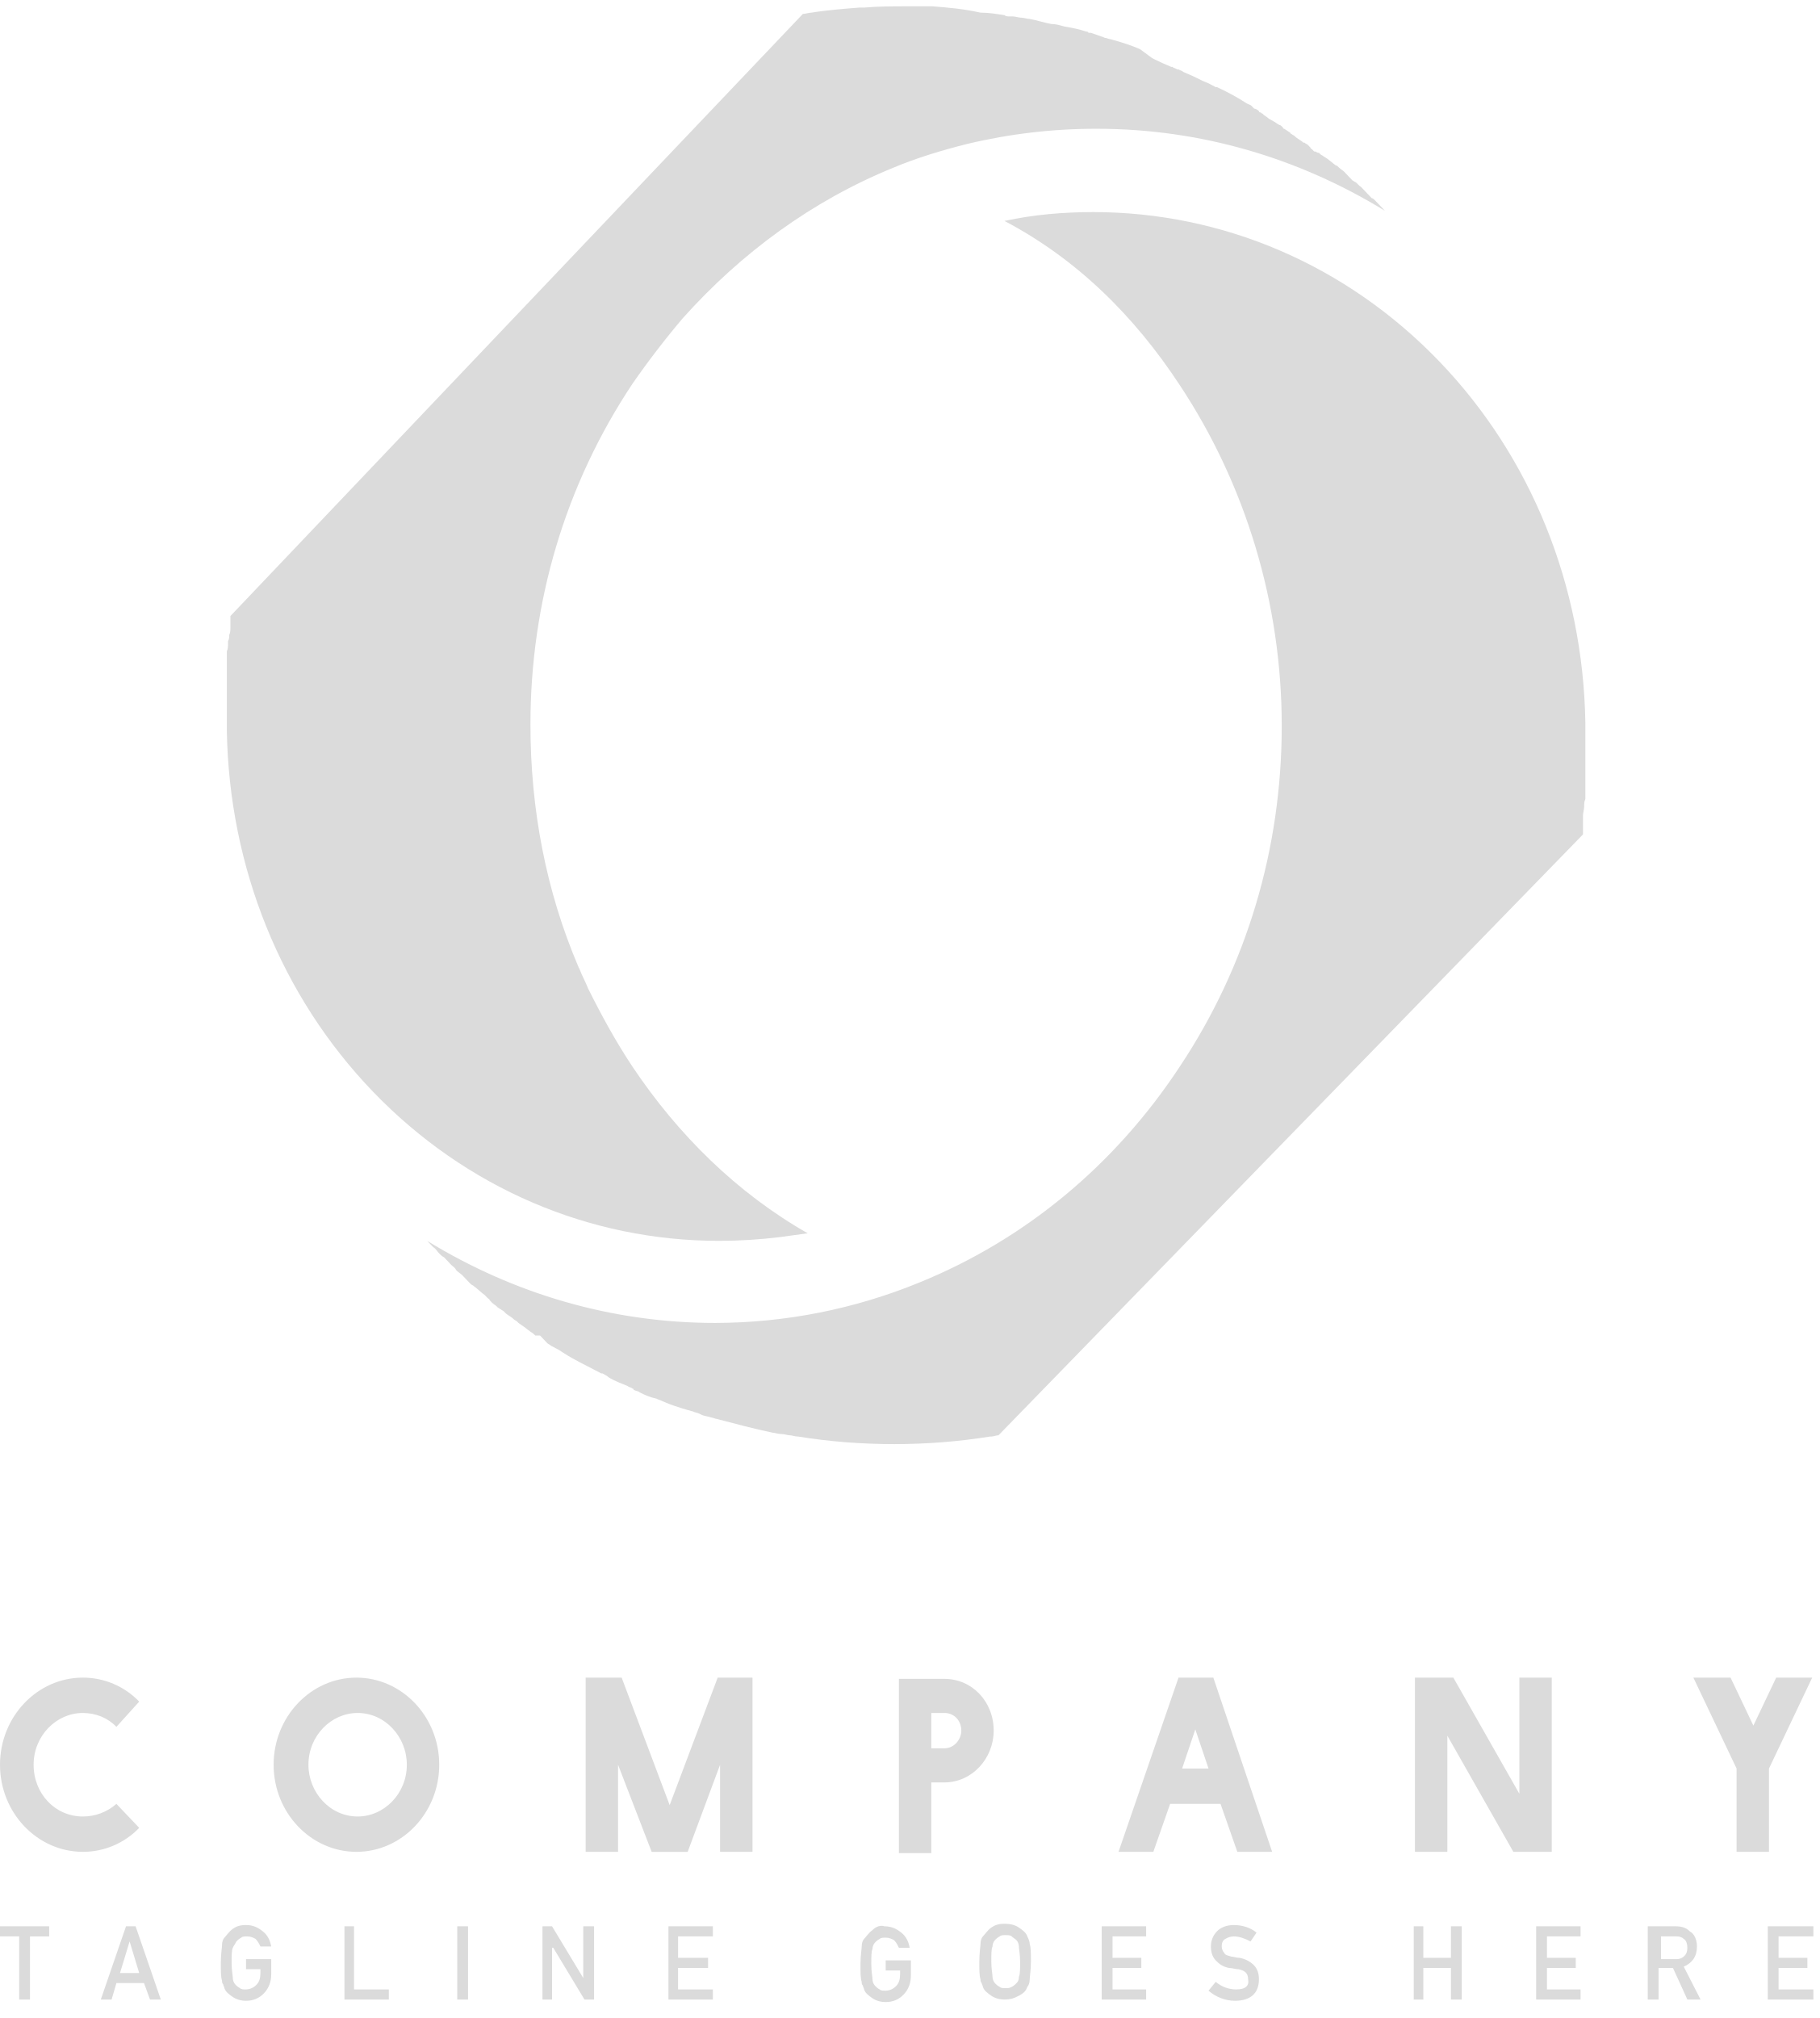
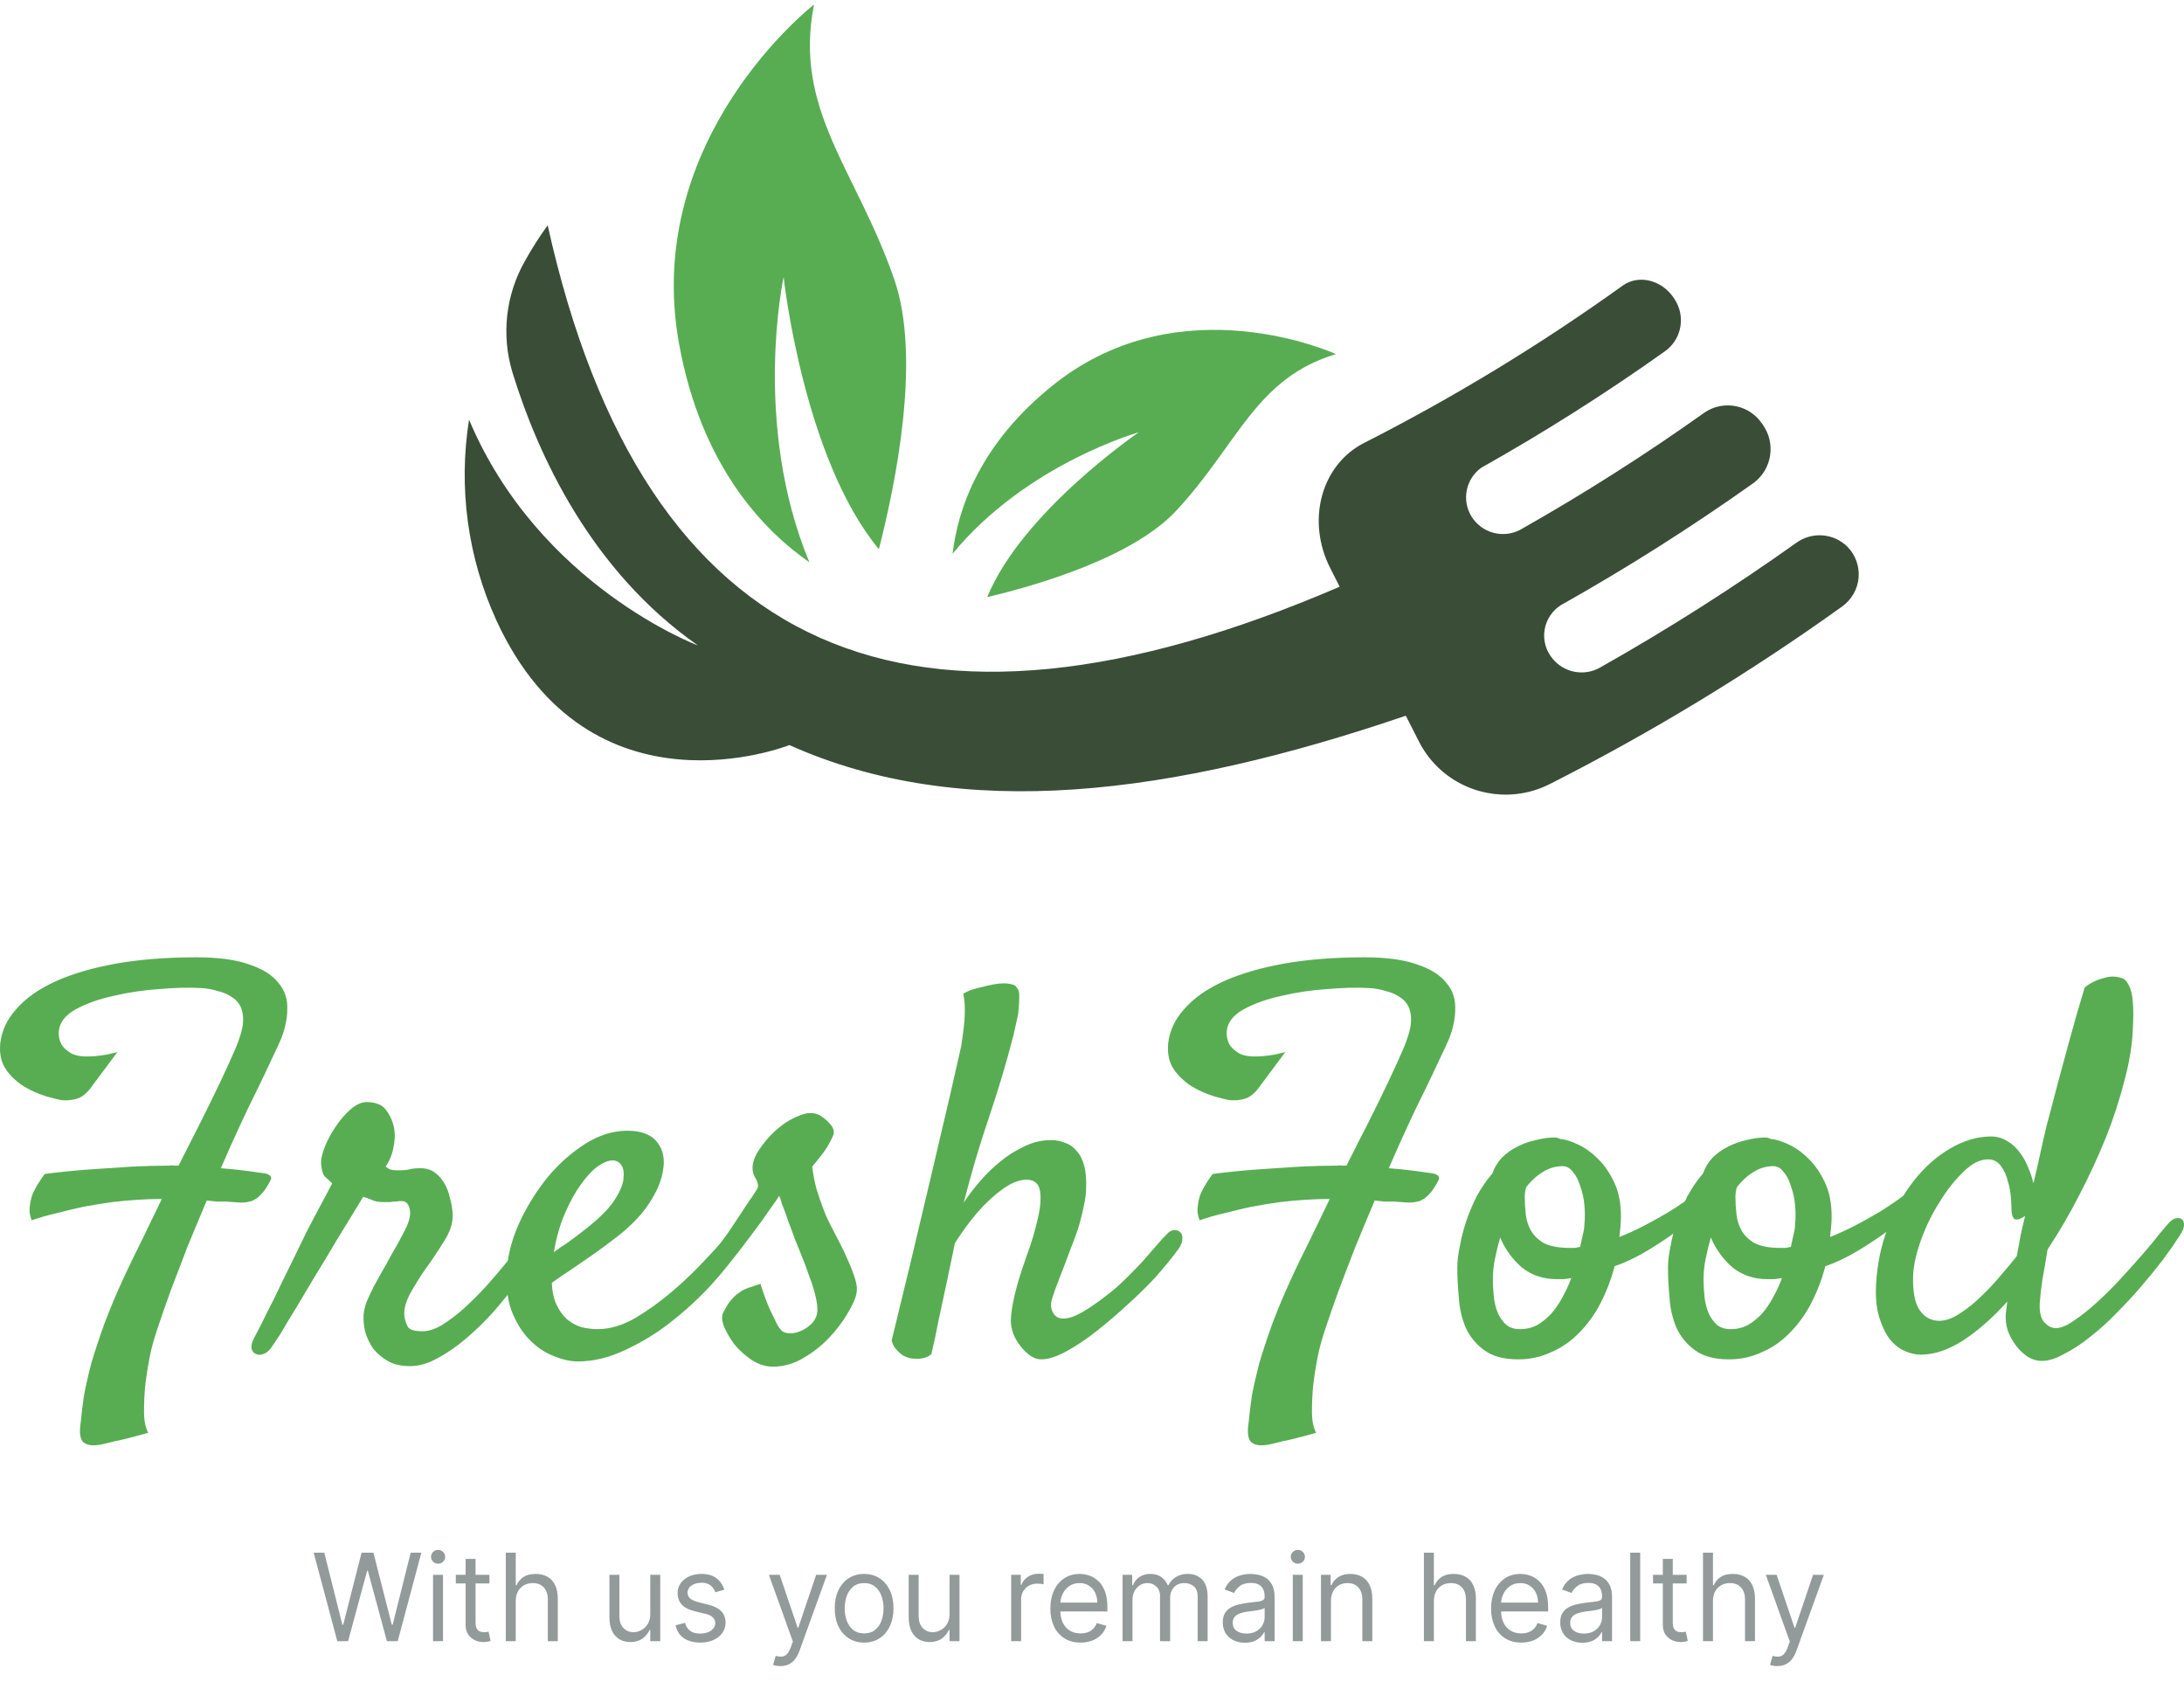
- <svg xmlns="http://www.w3.org/2000/svg" width="92" height="102" fill="none">
-   <path d="M4.186 93.601a3.936 3.936 0 002.851-1.212l-1.152-1.212a2.553 2.553 0 01-1.699.638c-1.395 0-2.487-1.149-2.487-2.616 0-1.468 1.152-2.617 2.487-2.617.667 0 1.274.256 1.699.702l1.152-1.276a3.937 3.937 0 00-2.85-1.212C1.88 84.796 0 86.774 0 89.199 0 91.623 1.88 93.6 4.186 93.6zm18.018-4.402c0-2.425-1.88-4.403-4.186-4.403-2.305 0-4.186 1.978-4.186 4.403 0 2.424 1.881 4.402 4.186 4.402 2.306 0 4.186-1.978 4.186-4.402zm-4.125 2.616c-1.395 0-2.487-1.213-2.487-2.616 0-1.468 1.152-2.617 2.487-2.617 1.395 0 2.487 1.213 2.487 2.617 0 1.467-1.152 2.616-2.487 2.616zm19.961 1.786v-8.805h-1.76l-2.427 6.444-2.427-6.444h-1.82V93.6h1.638v-4.4l1.699 4.402h1.82l1.638-4.402v4.4h1.638zm9.039-3.509h.667c1.395 0 2.487-1.213 2.487-2.617 0-1.467-1.092-2.616-2.487-2.616h-2.305v8.806h1.638v-3.573zm0-3.51h.667c.485 0 .85.383.85.894 0 .446-.365.893-.85.893h-.667v-1.787zm14.257-1.786h-1.76L56.543 93.6h1.76l.849-2.424h2.547l.85 2.424h1.76l-2.973-8.805zm-1.578 4.594l.667-1.978.668 1.978h-1.335zm18.686 4.211v-8.805h-1.638v5.87l-3.337-5.87h-1.941V93.6h1.638v-5.87l3.336 5.87h1.942zm9.039-8.805h-1.88l2.184 4.594v4.211h1.638V89.39l2.184-4.594h-1.82l-1.153 2.425-1.153-2.425zM.97 101.066h.547v-3.19h.97v-.511H0v.51h.97v3.191zm5.4-3.701l-1.274 3.701h.546l.243-.83H7.28l.303.83h.546l-1.274-3.701H6.37zm-.303 2.36l.485-1.595.485 1.596h-.97zm5.884-1.595c.061-.063.122-.127.243-.19.06-.064.182-.064.303-.064.182 0 .304.063.425.127.121.128.182.255.243.383h.546c-.061-.319-.182-.574-.425-.766-.243-.191-.485-.319-.85-.319-.303 0-.485.064-.667.192-.182.127-.303.319-.424.446-.061.064-.122.192-.122.383 0 .128-.06.447-.06.894 0 .446 0 .702.06.893 0 .064 0 .128.06.191 0 .064.062.128.062.192.06.191.242.319.424.446.182.128.425.192.668.192.364 0 .667-.128.91-.383.242-.255.364-.574.364-.957v-.766h-1.274v.51h.728v.192c0 .255-.061.447-.182.574a.752.752 0 01-.546.256c-.122 0-.243 0-.304-.064a.845.845 0 01-.242-.192.498.498 0 01-.122-.319c0-.127-.06-.383-.06-.765 0-.383 0-.638.06-.766s.122-.192.182-.32zm5.461-.765v3.701h2.245v-.511h-1.76v-3.19h-.485zm6.248 0h-.545v3.701h.546v-3.701zm5.825 2.615l-1.578-2.615h-.485v3.701h.485v-2.617h.061l1.578 2.617h.485v-3.701h-.546v2.616zm6.552-2.105v-.51h-2.245v3.701h2.245v-.511h-1.76V99.47h1.517v-.51h-1.516v-1.085h1.759zm8.069-.319c-.182.128-.304.32-.425.447-.06.064-.121.192-.121.383 0 .128-.061.447-.061.894 0 .446 0 .701.06.893 0 .064 0 .128.061.191 0 .064.061.128.061.192.06.191.243.319.425.447.182.127.424.191.667.191.364 0 .667-.128.91-.383s.364-.574.364-.957v-.766h-1.274v.51h.728v.192c0 .255-.06.447-.182.574a.753.753 0 01-.546.256c-.121 0-.243 0-.303-.064-.122-.064-.182-.128-.243-.192a.498.498 0 01-.121-.319c0-.127-.061-.383-.061-.766 0-.382 0-.638.06-.765 0-.128.061-.256.122-.32a.826.826 0 01.243-.19c.06-.065.182-.065.303-.065.182 0 .303.064.425.128.121.128.182.255.242.383h.546c-.06-.32-.182-.575-.424-.766-.243-.191-.486-.319-.85-.319-.182-.064-.424 0-.606.191zm7.826 2.872c.06-.064.121-.192.121-.383 0-.128.061-.447.061-.894 0-.446 0-.701-.06-.893 0-.127-.061-.255-.122-.383-.06-.191-.243-.319-.425-.446-.182-.128-.424-.192-.728-.192-.303 0-.485.064-.667.192-.182.127-.303.319-.425.446-.06.064-.121.192-.121.383 0 .128-.06.447-.06.893 0 .447 0 .702.06.894 0 .064 0 .127.06.191 0 .064.061.128.061.192.061.191.243.319.425.446.182.128.425.192.667.192.304 0 .486-.064.728-.192.243-.127.364-.255.425-.446zm-.546-.192a.828.828 0 01-.243.192c-.12.063-.182.063-.303.063s-.243 0-.303-.063a.843.843 0 01-.243-.192.5.5 0 01-.121-.319c0-.127-.06-.383-.06-.766 0-.382 0-.638.06-.765a.5.5 0 01.121-.32.844.844 0 01.243-.19c.06-.065.182-.064.303-.064s.243 0 .303.063c.061.064.182.128.243.192a.5.5 0 01.121.319c0 .127.061.383.061.765 0 .383 0 .639-.06.766 0 .192-.061.255-.122.319zm6.552-2.361v-.51h-2.245v3.701h2.245v-.511H56.24V99.47h1.456v-.51H56.24v-1.085h1.7zm4.55 2.681c-.364 0-.728-.128-1.031-.383l-.364.446c.364.319.85.511 1.334.511.79 0 1.214-.383 1.214-1.085 0-.255-.06-.51-.243-.702a1.361 1.361 0 00-.728-.383c-.182 0-.303-.063-.425-.063-.181-.064-.303-.064-.363-.192a.5.5 0 01-.122-.319c0-.191.06-.319.182-.383a.844.844 0 01.425-.127c.303 0 .607.127.85.255l.303-.447c-.304-.255-.729-.383-1.153-.383-.364 0-.667.128-.85.32a1.084 1.084 0 00-.303.765c0 .255.06.51.243.702.182.191.364.319.667.383.182 0 .303.064.485.064.304.063.486.191.486.51.06.319-.121.511-.607.511zm11.406.51v-3.701h-.547v1.595h-1.395v-1.595h-.485v3.701h.485V99.47h1.395v1.596h.547zm6.006-3.191v-.51h-2.245v3.701H79.9v-.511h-1.699V99.47h1.456v-.51h-1.456v-1.085H79.9zm4.004 1.595h.667l.728 1.596h.667l-.849-1.66c.425-.19.667-.51.667-1.02 0-.32-.12-.638-.364-.766-.181-.192-.424-.255-.728-.255h-1.395v3.701h.546V99.47h.06zm0-1.595h.85c.181 0 .302.064.363.128.121.064.182.255.182.447 0 .19-.06.319-.121.382a.539.539 0 01-.425.192h-.788v-1.149h-.061zm7.766 0v-.51h-2.306v3.701h2.306v-.511h-1.76V99.47h1.456v-.51H89.91v-1.085h1.76zM11.648 31.137v.573c0 .128 0 .255-.06.383 0 .127 0 .191-.061.319v.127c0 .128 0 .255-.06.383v4.021c.12 6.89 2.73 13.399 7.4 18.248 4.672 4.849 10.921 7.528 17.473 7.528 1.032 0 2.063-.063 3.094-.191.486-.064.91-.128 1.396-.191-3.58-2.042-6.552-4.977-8.858-8.423-.85-1.276-1.577-2.616-2.245-3.955-.12-.32-.303-.638-.424-.957 0-.064-.06-.064-.06-.128-1.639-3.828-2.428-7.975-2.428-12.25 0-6.19 1.76-12.123 5.157-17.227a43.216 43.216 0 012.548-3.318c2.973-3.318 6.552-5.934 10.617-7.593 1.213-.51 2.487-.893 3.762-1.212a27.935 27.935 0 016.552-.765c5.217 0 10.192 1.467 14.56 4.147l-.121-.128-.182-.191-.06-.064-.122-.128c-.06-.063-.122-.127-.182-.127l-.182-.192-.061-.064-.06-.063-.243-.256c-.122-.063-.182-.19-.304-.255-.06 0-.06-.064-.121-.064l-.182-.191-.121-.128-.061-.063-.06-.064c-.061-.064-.183-.128-.243-.192-.061-.063-.122-.127-.182-.127-.182-.128-.364-.32-.607-.447-.06-.064-.121-.064-.182-.127l-.06-.064h-.061l-.122-.064h-.06l-.122-.128s-.06 0-.06-.063l-.061-.064-.06-.064c-.061-.064-.122-.064-.183-.128h-.06c-.122-.127-.304-.191-.425-.319-.06-.063-.121-.063-.182-.127 0 0-.06 0-.06-.064-.122-.064-.183-.128-.304-.191 0 0-.06 0-.06-.064-.061-.064-.122-.128-.183-.128-.121-.064-.182-.128-.303-.191-.121-.064-.243-.128-.303-.192l-.182-.127-.061-.064c-.06 0-.06-.064-.121-.064 0 0-.061 0-.061-.064a.446.446 0 00-.243-.127l-.06-.064-.061-.064c-.06-.064-.121-.064-.243-.128a11.72 11.72 0 00-1.517-.829h-.06l-.364-.191-.304-.128a11.631 11.631 0 00-.97-.447c-.06-.063-.122-.063-.243-.127h-.06l-.122-.064c-.06 0-.121-.064-.121-.064h-.06a11.594 11.594 0 01-.85-.383l-.122-.063-.606-.447c-.425-.192-.85-.32-1.274-.447-.06 0-.182-.064-.243-.064-.06 0-.182-.063-.243-.063-.06 0-.12-.064-.182-.064l-.546-.192h-.06c-.061 0-.061 0-.122-.063h-.06c-.364-.128-.728-.192-1.092-.256-.243-.063-.425-.127-.668-.127-.364-.064-.728-.192-1.092-.255-.121 0-.303-.064-.424-.064-.122 0-.304-.064-.425-.064h-.182c-.06 0-.182 0-.243-.064-.424-.064-.788-.127-1.213-.127-.85-.192-1.638-.256-2.427-.32h-1.274c-.728 0-1.456 0-2.184.064h-.243C42.65.447 41.8.511 41.012.64c-.122 0-.304.063-.425.063L11.648 31.137z" fill="#DBDBDB" />
-   <path d="M80.022 42.176v-.957c0-.128.06-.32.06-.447s0-.255.06-.383v-3.892c-.12-6.89-2.73-13.398-7.4-18.247-4.672-4.85-10.92-7.53-17.473-7.53-1.517 0-3.033.129-4.49.448 3.64 1.914 6.553 4.785 8.858 8.294 3.337 5.04 5.157 11.038 5.157 17.227s-1.76 12.123-5.157 17.227c-3.276 4.976-7.826 8.74-13.165 10.91a27.32 27.32 0 01-10.314 2.042c-5.217 0-10.192-1.468-14.56-4.147l.06.063.061.064.182.192c.122.063.183.191.304.319.06.063.121.127.243.191l.363.383c.061.064.183.127.243.255l.06.064.244.191.06.064.182.191.182.192c.06.064.122.064.182.127.182.128.364.32.546.447l.122.128c.06.064.12.064.12.127l.062.064.06.064c.06.064.182.128.243.191l.06.064c.061 0 .061.064.122.064.06.064.121.064.182.128l.06.063c.122.128.304.192.425.32.06.063.122.063.182.127l.06.064.183.127.182.128c.06.064.182.128.243.191a.845.845 0 01.242.192h.243l.364.383c.06.063.121.063.182.127l.364.192c.121.064.182.127.303.191.486.32 1.032.574 1.517.83l.364.19h.06c.122.065.243.129.304.192.303.192.667.32.97.447.061.064.183.064.243.127 0 0 .061 0 .061.064.121.064.243.064.303.128.243.128.546.255.85.319.121.064.182.064.303.128.425.191.85.319 1.274.446.06 0 .182.064.243.064.121.064.242.064.364.128l.121.063c.182.064.303.064.486.128.06 0 .181.064.242.064.97.255 1.941.51 2.852.702.12 0 .242.064.424.064s.304.063.425.063.243.064.425.064c1.577.255 3.215.383 4.853.383s3.276-.128 4.853-.383h.061c.121 0 .243-.064.364-.064l29.546-30.37s0 .064 0 0z" fill="#DBDBDB" />
+ <svg xmlns="http://www.w3.org/2000/svg" width="139" height="107" fill="none">
+   <path d="M117.571 34.781a2.526 2.526 0 00-3.249-.238 141.318 141.318 0 01-12.481 7.932 2.382 2.382 0 01-3.021-.554 2.289 2.289 0 01-.515-1.844 2.284 2.284 0 011.072-1.59 137.735 137.735 0 0012.23-7.755 2.68 2.68 0 00.557-3.744 2.631 2.631 0 00-3.64-.764 133.287 133.287 0 01-11.794 7.5 2.36 2.36 0 01-1.704.172 2.345 2.345 0 01-1.369-1.024 2.32 2.32 0 01.62-3.11 130.724 130.724 0 0011.706-7.422 2.419 2.419 0 00.735-3.057c-.708-1.413-2.346-1.895-3.444-1.108a126.452 126.452 0 01-16.51 10.037c-2.682 1.407-3.64 4.924-2.091 7.96l.59 1.163c-27.14 11.687-44.275 4.63-50.406-22.998a22.005 22.005 0 00-1.444 2.265 9.04 9.04 0 00-.802 7.084c1.616 5.251 4.983 12.613 11.811 17.387 0 0-10.111-3.783-14.57-14.368a22.304 22.304 0 001.744 12.779c5.981 12.989 18.645 7.926 18.645 7.926 11.01 4.935 24.304 3.213 39.231-1.867.245.488.513 1.008.825 1.618a6.137 6.137 0 001.483 1.904 6.206 6.206 0 006.845.832 142.953 142.953 0 0018.612-11.3 2.52 2.52 0 001.052-1.832 2.515 2.515 0 00-.718-1.984z" fill="#394D37" />
+   <path d="M49.872 17.624s1.246 11.505 6.064 17.324c1.068-4.165 2.71-12.177.98-17.167-2.41-6.974-6.437-10.765-5.108-17.492 0 0-10.943 8.466-8.595 21.557 1.396 7.748 5.319 11.863 8.3 13.932-3.66-8.797-1.64-18.154-1.64-18.154zm22.606 9.883s-7.417 5.051-9.647 10.49c3.241-.768 9.34-2.551 12.086-5.56 3.89-4.207 5.016-8.38 10.11-9.904 0 0-9.785-4.505-17.89 1.883-4.795 3.781-6.18 8.004-6.51 10.82 4.709-5.725 11.851-7.729 11.851-7.729zM11.363 74.172c.466-.928.932-1.845 1.397-2.75.466-.929.888-1.79 1.265-2.585.377-.796.698-1.503.965-2.121.266-.641.421-1.15.466-1.525.044-.398.01-.74-.1-1.027-.111-.287-.3-.52-.566-.696a2.577 2.577 0 00-.898-.398 4.309 4.309 0 00-1.132-.199c-.732-.044-1.608-.022-2.628.067a17.65 17.65 0 00-2.895.43c-.932.2-1.741.487-2.429.862-.665.376-1.02.84-1.065 1.392-.022.31.034.585.167.829.11.198.31.386.599.563.31.177.765.243 1.364.199.11 0 .244-.011.399-.033.133-.023.3-.045.5-.067.199-.044.432-.1.698-.165l-1.63 2.187c-.311.442-.644.707-.999.795-.355.088-.676.11-.965.066-.155-.022-.465-.1-.931-.232a6.58 6.58 0 01-1.365-.596 4.063 4.063 0 01-1.164-1.06c-.333-.465-.466-1.039-.4-1.724.09-.795.433-1.524 1.032-2.187.599-.685 1.43-1.27 2.496-1.756 1.087-.486 2.373-.862 3.86-1.127 1.508-.265 3.205-.398 5.09-.398 1.42 0 2.551.155 3.394.464.843.287 1.453.674 1.83 1.16.4.464.588 1.016.566 1.657 0 .619-.133 1.26-.4 1.922-.133.31-.332.74-.598 1.293-.244.53-.544 1.16-.899 1.888a84.05 84.05 0 00-1.131 2.353c-.4.862-.799 1.757-1.198 2.684.599.045 1.142.1 1.63.166.51.067.91.122 1.198.166.333.088.444.232.333.43-.2.398-.4.697-.599.895a1.591 1.591 0 01-.599.431c-.222.067-.466.1-.732.1a55.103 55.103 0 00-.898-.067h-.6c-.199-.022-.41-.044-.631-.066-.422.994-.832 1.977-1.232 2.95-.377.972-.732 1.9-1.064 2.783-.31.862-.588 1.657-.832 2.386-.244.73-.41 1.337-.5 1.823a24.164 24.164 0 00-.299 1.922 18.3 18.3 0 00-.066 1.59c0 .553.089.995.266 1.326-.466.133-.876.243-1.231.332-.333.088-.621.154-.865.198l-.666.166c-.62.155-1.064.133-1.33-.066-.245-.177-.311-.619-.2-1.326.044-.486.11-1.038.2-1.657.11-.596.266-1.281.465-2.054.222-.752.5-1.591.832-2.519.355-.95.799-2 1.331-3.148a90.34 90.34 0 011.065-2.187c.399-.818.82-1.69 1.264-2.618-.976 0-2.03.066-3.16.199-.622.088-1.232.187-1.83.298-.511.11-1.066.243-1.665.397-.576.133-1.12.288-1.63.464a2.322 2.322 0 01-.133-.53c0-.176.011-.342.033-.497.022-.154.056-.31.1-.464.044-.154.111-.31.2-.464.133-.265.344-.596.632-.994a52.78 52.78 0 012.994-.298c.954-.066 1.797-.122 2.53-.166a47.767 47.767 0 012.428-.066.535.535 0 01.266 0h.3zm5.956 11.499c-.155.243-.322.398-.5.464-.199.088-.365.1-.498.033-.156-.044-.256-.155-.3-.331-.044-.177 0-.398.133-.663.067-.133.222-.43.466-.895.222-.464.5-1.016.832-1.657.31-.662.654-1.37 1.031-2.12l1.065-2.188c.355-.685.677-1.292.965-1.822.288-.553.5-.95.632-1.193-.244-.221-.41-.376-.499-.464-.088-.11-.155-.332-.2-.663-.044-.287.023-.663.2-1.127a6.33 6.33 0 01.699-1.325c.288-.442.61-.818.965-1.127.355-.31.699-.464 1.031-.464.621 0 1.054.199 1.298.596.266.398.422.807.466 1.227.044.287.022.651-.067 1.093a3.16 3.16 0 01-.499 1.193c.067.044.155.1.266.166.111.044.289.066.533.066.355 0 .599-.022.732-.066.155-.044.388-.066.698-.066.378 0 .688.099.932.298.244.177.444.409.6.696.154.265.265.563.332.894.089.31.144.597.166.862.067.552-.077 1.127-.432 1.723a26.803 26.803 0 01-1.298 1.955c-.31.442-.621.94-.932 1.492-.31.552-.443 1.05-.399 1.491.044.287.122.52.233.696.11.177.421.265.932.265.377 0 .787-.133 1.23-.398.467-.287.932-.64 1.398-1.06.488-.442.965-.917 1.431-1.425a60.32 60.32 0 001.298-1.525c.399-.508.732-.96.998-1.358.288-.398.499-.685.632-.862a.861.861 0 01.433-.364c.177-.067.332-.067.465 0 .133.066.211.198.233.397.045.2-.033.464-.233.796-.133.22-.366.574-.698 1.06a21.46 21.46 0 01-1.165 1.624 32.3 32.3 0 01-1.497 1.856 18.48 18.48 0 01-1.764 1.723c-.599.508-1.209.928-1.83 1.26-.599.33-1.175.496-1.73.496-.577 0-1.054-.11-1.43-.331a3.282 3.282 0 01-.932-.795 3.865 3.865 0 01-.5-1.06 3.858 3.858 0 01-.1-1.094c.023-.266.09-.542.2-.829.133-.31.278-.618.433-.928.177-.331.355-.651.532-.96.2-.332.377-.653.533-.962.377-.64.676-1.182.898-1.624.244-.464.366-.85.366-1.16 0-.198-.044-.375-.133-.53-.089-.154-.233-.232-.433-.232-.133 0-.232.011-.3.033h-.165c-.045 0-.122.011-.233.034h-.433c-.288 0-.532-.045-.732-.133a3.49 3.49 0 00-.566-.199c-.088.155-.288.486-.599.994-.31.508-.676 1.105-1.098 1.79a90.177 90.177 0 01-1.297 2.154 259.56 259.56 0 01-1.265 2.12 54.672 54.672 0 00-.998 1.658c-.288.441-.466.707-.532.795z" fill="#58AD53" />
+   <path d="M47.498 78.944a26.548 26.548 0 01-2.263 2.85 21.592 21.592 0 01-2.695 2.452 14.5 14.5 0 01-2.895 1.723c-.976.442-1.93.663-2.861.663-.488 0-1.02-.122-1.597-.365-.555-.22-1.065-.574-1.53-1.06-.467-.486-.844-1.116-1.132-1.889-.266-.773-.344-1.712-.233-2.817.089-.905.366-1.855.832-2.85a13.797 13.797 0 011.763-2.783c.71-.84 1.498-1.536 2.363-2.088.887-.552 1.774-.829 2.662-.829.843 0 1.453.21 1.83.63.377.42.543.94.499 1.558a4.613 4.613 0 01-.6 1.889 7.19 7.19 0 01-1.13 1.557 11 11 0 01-1.431 1.26c-.488.375-.954.717-1.398 1.027-.488.331-.954.651-1.397.96-.444.288-.832.553-1.165.796.022.552.122 1.016.3 1.392.177.376.399.685.665.928.266.22.566.386.898.497.355.088.71.132 1.065.132.754 0 1.542-.231 2.363-.695.82-.487 1.619-1.06 2.395-1.724a25.022 25.022 0 002.196-2.12 43.806 43.806 0 001.697-1.89c.156-.176.31-.276.466-.298.178-.044.31-.022.4.067.11.066.166.198.166.397 0 .177-.078.387-.233.63zM38.98 73.84c-.266 0-.588.133-.965.398-.355.265-.71.652-1.065 1.16-.355.486-.687 1.094-.998 1.823-.31.707-.544 1.524-.699 2.452.266-.199.555-.398.865-.597.31-.22.621-.452.932-.695.954-.73 1.62-1.37 1.996-1.923.377-.552.588-1.027.633-1.425.044-.42 0-.718-.134-.894a.642.642 0 00-.565-.299z" fill="#58AD53" />
+   <path d="M49.794 84.71c.133.088.3.133.499.133.222 0 .432-.045.632-.133.222-.088.422-.21.599-.364.2-.155.344-.354.433-.597.088-.243.088-.585 0-1.027a8.238 8.238 0 00-.433-1.458c-.178-.53-.377-1.06-.599-1.591-.222-.53-.41-1.016-.566-1.458-.133-.332-.244-.64-.332-.928a23.427 23.427 0 00-.267-.696 3.106 3.106 0 00-.166-.497c-.11.177-.31.464-.599.862a27.91 27.91 0 01-.898 1.259c-.31.42-.61.817-.899 1.193-.288.353-.488.596-.599.729-.177.199-.354.32-.532.364a.5.5 0 01-.4-.1.713.713 0 01-.199-.43c0-.199.089-.43.266-.696.133-.177.333-.453.6-.828.265-.398.532-.796.798-1.193.266-.42.51-.785.732-1.094.222-.331.344-.53.366-.596.044-.177-.022-.409-.2-.696-.155-.287-.177-.619-.066-.994.089-.31.288-.663.599-1.06.31-.42.676-.796 1.098-1.128a4.501 4.501 0 011.297-.729c.444-.176.843-.176 1.198 0 .289.177.522.376.699.597.177.199.244.409.2.63a5.95 5.95 0 01-.2.43 6.474 6.474 0 01-.4.663c-.177.243-.432.563-.765.961.067.508.156.972.267 1.392.133.42.255.784.366 1.094.133.375.277.718.432 1.027.2.397.41.806.632 1.226.222.42.422.84.6 1.26.177.397.32.773.432 1.126.11.353.144.652.1.895-.067.375-.267.828-.6 1.358-.31.53-.71 1.05-1.197 1.558a7.112 7.112 0 01-1.63 1.26 3.674 3.674 0 01-1.897.53c-.466 0-.92-.144-1.364-.431a5.256 5.256 0 01-1.098-.995 5.714 5.714 0 01-.666-1.16c-.133-.375-.144-.662-.033-.861.133-.265.255-.475.366-.63a3.47 3.47 0 01.499-.53c.089-.066.2-.144.333-.232a2.47 2.47 0 01.465-.199l.7-.232c.221.685.42 1.227.598 1.624.178.376.322.674.433.895.133.243.255.409.366.497zm24.456-6.164c.155-.177.31-.265.466-.265.177-.022.31.022.399.133.11.088.155.232.133.43 0 .2-.089.42-.266.663-.422.575-.91 1.171-1.464 1.79a27.081 27.081 0 01-1.797 1.756 32.114 32.114 0 01-1.897 1.624c-.643.508-1.264.928-1.863 1.26-.665.375-1.231.563-1.697.563-.444 0-.887-.288-1.33-.862-.4-.508-.6-1.05-.6-1.624.022-.596.156-1.337.4-2.22.155-.552.366-1.204.632-1.955.288-.774.51-1.514.665-2.22.178-.708.233-1.304.167-1.79-.067-.508-.355-.762-.865-.762-.355 0-.744.121-1.165.364-.4.243-.81.564-1.231.961-.4.376-.788.806-1.165 1.293-.377.486-.71.96-.998 1.424-.177.862-.355 1.713-.532 2.552-.156.707-.322 1.48-.5 2.32a45.11 45.11 0 01-.465 2.187c-.133.11-.278.188-.433.232-.155.044-.3.066-.432.066-.156 0-.31-.01-.466-.033a1.962 1.962 0 01-.5-.199 1.994 1.994 0 01-.399-.364c-.133-.133-.232-.32-.3-.564a935.5 935.5 0 002.363-9.842c.577-2.474 1.02-4.363 1.331-5.666.355-1.547.6-2.618.732-3.215a27.1 27.1 0 00.167-1.226 8.79 8.79 0 00.066-1.094 4.89 4.89 0 00-.1-1.027 2.64 2.64 0 01.566-.265c.222-.066.433-.122.632-.166.244-.066.488-.121.732-.166.244-.044.466-.066.666-.066.177 0 .344.022.499.066.155.023.255.089.3.2.132.11.188.33.166.662 0 .332-.023.674-.067 1.027-.089.42-.188.873-.3 1.36a75.752 75.752 0 01-1.563 5.235 68.657 68.657 0 00-1.597 5.402c.288-.442.632-.895 1.031-1.359a9.95 9.95 0 011.298-1.26 7.072 7.072 0 011.53-.96 3.756 3.756 0 011.697-.398c.31 0 .6.055.865.166a1.5 1.5 0 01.733.497c.221.22.388.53.499.928.11.375.155.85.133 1.425 0 .353-.045.718-.133 1.093-.067.376-.167.796-.3 1.26-.133.441-.31.939-.532 1.49-.2.553-.444 1.194-.732 1.923-.2.508-.355.939-.466 1.292-.111.354-.089.663.066.928.2.354.588.442 1.165.265.599-.199 1.486-.773 2.662-1.723.266-.22.566-.497.898-.828.333-.332.655-.663.965-.995.31-.353.6-.684.865-.994.266-.31.488-.552.666-.729zm11.446-4.374c.466-.928.931-1.845 1.397-2.75.466-.929.888-1.79 1.265-2.585a65 65 0 00.965-2.121c.266-.641.421-1.15.466-1.525.044-.398.01-.74-.1-1.027-.111-.287-.3-.52-.566-.696a2.576 2.576 0 00-.898-.398 4.307 4.307 0 00-1.132-.199c-.732-.044-1.608-.022-2.628.067-.999.066-1.963.21-2.895.43-.932.2-1.741.487-2.429.862-.666.376-1.02.84-1.065 1.392-.022.31.034.585.167.829.11.198.31.386.599.563.31.177.765.243 1.364.199.11 0 .244-.011.399-.033.133-.023.3-.045.5-.067.199-.044.432-.1.698-.165l-1.63 2.187c-.311.442-.644.707-.999.795a2.46 2.46 0 01-.965.066c-.155-.022-.466-.1-.931-.232a6.578 6.578 0 01-1.365-.596 4.062 4.062 0 01-1.164-1.06c-.333-.465-.466-1.039-.4-1.724.09-.795.433-1.524 1.032-2.187.599-.685 1.43-1.27 2.496-1.756 1.087-.486 2.373-.862 3.86-1.127 1.508-.265 3.205-.398 5.09-.398 1.42 0 2.551.155 3.394.464.843.287 1.453.674 1.83 1.16.4.464.588 1.016.566 1.657 0 .619-.133 1.26-.4 1.922-.133.31-.332.74-.598 1.293-.245.53-.544 1.16-.899 1.888a83.492 83.492 0 00-1.131 2.353c-.4.862-.799 1.757-1.198 2.684.599.045 1.142.1 1.63.166.51.067.91.122 1.198.166.333.088.444.232.333.43-.2.398-.4.697-.599.895a1.591 1.591 0 01-.599.431 2.55 2.55 0 01-.732.1 55.001 55.001 0 00-.898-.067h-.6c-.199-.022-.41-.044-.631-.066a286.55 286.55 0 00-1.231 2.95c-.378.972-.733 1.9-1.065 2.783-.31.862-.588 1.657-.832 2.386-.244.73-.41 1.337-.5 1.823a24.14 24.14 0 00-.299 1.922 18.283 18.283 0 00-.066 1.59c0 .553.088.995.266 1.326-.466.133-.876.243-1.231.332-.333.088-.621.154-.865.198l-.666.166c-.62.155-1.064.133-1.33-.066-.245-.177-.311-.619-.2-1.326.044-.486.11-1.038.2-1.657.11-.596.266-1.281.465-2.054.222-.752.5-1.591.832-2.519.355-.95.799-2 1.331-3.148.31-.663.665-1.392 1.065-2.187.399-.818.82-1.69 1.264-2.618-.976 0-2.03.066-3.16.199-.622.088-1.232.187-1.83.298-.511.11-1.066.243-1.665.397a15.78 15.78 0 00-1.63.464 2.326 2.326 0 01-.133-.53c0-.176.011-.342.033-.497.022-.154.056-.31.1-.464.044-.154.11-.31.2-.464.133-.265.343-.596.632-.994a52.78 52.78 0 012.995-.298c.953-.066 1.796-.122 2.528-.166a47.766 47.766 0 012.43-.066.532.532 0 01.265 0h.3zm17.069 6.396a11.51 11.51 0 01-.898 2.353 7.516 7.516 0 01-1.364 1.888c-.51.53-1.099.94-1.764 1.227a4.85 4.85 0 01-2.13.463c-.909 0-1.63-.198-2.162-.596a3.646 3.646 0 01-1.165-1.425 5.745 5.745 0 01-.432-1.889c-.067-.685-.1-1.325-.1-1.922 0-.42.055-.884.166-1.392.089-.508.222-1.027.4-1.557.177-.53.399-1.06.665-1.591.288-.53.621-1.016.998-1.458.133-.376.333-.707.6-.994.288-.287.61-.52.964-.696a4.565 4.565 0 011.198-.431c.421-.11.832-.166 1.231-.166.067 0 .122.011.166.033l.2.067c.288.022.643.132 1.065.331.443.199.865.497 1.264.895.422.398.777.906 1.065 1.524.288.597.432 1.326.432 2.187 0 .177-.011.398-.033.663-.022.243-.044.453-.066.63.51-.199 1.042-.442 1.597-.73a27.39 27.39 0 001.597-.894c.532-.331 1.02-.663 1.464-.994.444-.331.798-.63 1.065-.895.221-.199.41-.31.565-.331.156-.022.267.022.333.132.067.11.078.265.033.464-.044.2-.166.42-.366.663-.111.133-.399.398-.865.795a24.855 24.855 0 01-3.627 2.651c-.732.442-1.43.774-2.096.995zm-5.623-5.037c-.067.198-.1.408-.1.63 0 .353.022.728.067 1.126.044.375.155.718.332 1.027.178.31.455.575.832.796.4.198.943.298 1.63.298h.333l.333-.067c.067-.287.122-.54.166-.762.067-.243.1-.453.1-.63.045-.42.045-.85 0-1.292a4.705 4.705 0 00-.266-1.193c-.111-.375-.266-.674-.466-.894-.177-.243-.399-.365-.665-.365a2.34 2.34 0 00-1.231.365c-.377.22-.732.54-1.065.96zm-2.13 5.832c0 .398.023.795.067 1.193.044.376.133.718.266 1.027.133.288.31.53.532.73.222.176.51.264.866.264.399 0 .765-.088 1.098-.265.332-.198.632-.441.898-.729.266-.309.5-.651.699-1.027.222-.398.41-.806.565-1.226l-.465.066h-.466c-.843 0-1.575-.243-2.196-.729a5.139 5.139 0 01-1.398-1.922 17.26 17.26 0 00-.332 1.359 6.405 6.405 0 00-.134 1.259z" fill="#58AD53" />
+   <path d="M116.174 80.568c-.221.84-.521 1.623-.898 2.353a7.516 7.516 0 01-1.364 1.888c-.51.53-1.098.94-1.764 1.227a4.848 4.848 0 01-2.129.463c-.91 0-1.631-.198-2.163-.596a3.656 3.656 0 01-1.165-1.425 5.737 5.737 0 01-.432-1.889 19.8 19.8 0 01-.1-1.922c0-.42.056-.884.166-1.392a10.69 10.69 0 01.4-1.557c.177-.53.399-1.06.665-1.591.289-.53.621-1.016.998-1.458.133-.376.333-.707.599-.994.289-.287.61-.52.965-.696a4.57 4.57 0 011.198-.431c.422-.11.832-.166 1.231-.166.067 0 .122.011.167.033l.199.067c.289.022.644.132 1.065.331.444.199.865.497 1.264.895.422.398.777.906 1.065 1.524.288.597.433 1.326.433 2.187 0 .177-.011.398-.034.663-.022.243-.044.453-.066.63.51-.199 1.042-.442 1.597-.73a27.066 27.066 0 001.597-.894c.532-.331 1.02-.663 1.464-.994a10 10 0 001.065-.895c.222-.199.41-.31.566-.331.155-.022.266.022.332.132.067.11.078.265.034.464-.045.2-.167.42-.366.663-.111.133-.4.398-.866.795a24.833 24.833 0 01-3.626 2.651c-.732.442-1.431.774-2.097.995zm-5.623-5.037a1.98 1.98 0 00-.1.63c0 .353.023.728.067 1.126.044.375.155.718.333 1.027.177.31.454.575.831.796.4.198.943.298 1.631.298h.333l.332-.067c.067-.287.122-.54.167-.762.066-.243.1-.453.1-.63.044-.42.044-.85 0-1.292a4.747 4.747 0 00-.267-1.193c-.111-.375-.266-.674-.465-.894-.178-.243-.4-.365-.666-.365a2.34 2.34 0 00-1.231.365c-.377.22-.732.54-1.065.96zm-2.129 5.832c0 .398.022.795.066 1.193.045.376.133.718.266 1.027.133.288.311.53.533.73.222.176.51.264.865.264.399 0 .765-.088 1.098-.265.333-.198.632-.441.898-.729.266-.309.499-.651.699-1.027a8.8 8.8 0 00.566-1.226l-.466.066h-.466c-.843 0-1.575-.243-2.196-.729a5.143 5.143 0 01-1.398-1.922 16.95 16.95 0 00-.332 1.359 6.382 6.382 0 00-.133 1.259z" fill="#58AD53" />
+   <path d="M130.316 79.507c-.111.685-.222 1.337-.333 1.955a18.62 18.62 0 00-.166 1.492c-.023.552.077.95.299 1.193.222.243.466.364.732.364.311 0 .688-.154 1.131-.464.466-.31.954-.696 1.464-1.16a24.59 24.59 0 001.531-1.524c.51-.552.976-1.072 1.397-1.558.444-.508.81-.95 1.098-1.325.311-.376.522-.619.633-.73.133-.132.266-.209.399-.231.155-.022.277 0 .366.066.089.066.133.188.133.365 0 .176-.089.397-.266.662-.266.42-.61.917-1.032 1.492a39.688 39.688 0 01-1.397 1.723 29.87 29.87 0 01-1.631 1.756 15.236 15.236 0 01-1.697 1.525 9.267 9.267 0 01-1.63 1.06c-.51.287-.976.43-1.397.43-.311 0-.61-.088-.899-.264a3.097 3.097 0 01-.732-.696 3.679 3.679 0 01-.532-.961 2.91 2.91 0 01-.133-1.06c.022-.155.055-.42.1-.796-.932 1.038-1.875 1.867-2.829 2.486-.931.596-1.83.894-2.695.894a2.51 2.51 0 01-.998-.232c-.355-.154-.677-.408-.965-.762-.266-.353-.488-.817-.665-1.392-.178-.574-.244-1.27-.2-2.087.066-1.282.322-2.497.765-3.646.444-1.149.998-2.143 1.664-2.982.688-.862 1.453-1.536 2.296-2.022.865-.508 1.73-.762 2.595-.762.377 0 .721.1 1.032.298.31.177.576.42.798.73.222.287.399.607.533.96a5.2 5.2 0 01.332.995c.156-.641.3-1.27.433-1.89.133-.618.266-1.203.399-1.756.222-.817.455-1.7.699-2.65l.765-2.818c.288-1.06.61-2.176.965-3.347a2.968 2.968 0 011.198-.596c.2-.066.388-.1.566-.1a1.7 1.7 0 01.598.1c.178.044.322.188.433.43.133.222.222.564.266 1.028.045.464.045 1.093 0 1.889-.044.972-.222 2.032-.532 3.181a29.18 29.18 0 01-1.165 3.58 41.332 41.332 0 01-1.697 3.678 35.712 35.712 0 01-2.029 3.48zm-1.964.431c.089-.42.167-.84.233-1.26.089-.419.189-.85.3-1.292a16.5 16.5 0 00-.133.067.392.392 0 01-.1.066c-.244.11-.41.11-.499 0-.089-.133-.133-.332-.133-.597 0-.132-.011-.364-.034-.696a4.453 4.453 0 00-.199-1.06 2.55 2.55 0 00-.433-.961.957.957 0 00-.832-.43c-.51 0-1.031.264-1.563.794-.533.509-1.032 1.138-1.498 1.89a12.177 12.177 0 00-1.164 2.352c-.311.84-.488 1.59-.533 2.254-.044 1.06.089 1.822.4 2.286.31.464.732.696 1.264.696.399 0 .832-.154 1.298-.464a8.213 8.213 0 001.397-1.126c.466-.442.887-.895 1.265-1.36.399-.463.72-.85.964-1.159z" fill="#58AD53" />
+   <path d="M21.467 104.433L19.963 98.8h.677l1.15 4.588h.053l1.17-4.588h.753l1.17 4.588h.054l1.15-4.588h.677l-1.504 5.633h-.688l-1.214-4.489h-.043l-1.214 4.489h-.687zm6.093 0v-4.225h.634v4.225h-.633zm.323-4.93a.445.445 0 01-.451-.44.445.445 0 01.451-.44c.123 0 .229.044.317.13.09.086.134.19.134.31a.416.416 0 01-.134.312.436.436 0 01-.317.129zm3.267.705v.55h-2.14v-.55h2.138zm-1.516-1.012h.634v4.027c0 .183.026.321.078.412.054.09.122.151.204.182a.81.81 0 00.266.044c.07 0 .127-.004.172-.011l.107-.022.13.583a1.318 1.318 0 01-.473.077c-.18 0-.355-.039-.527-.118a1.05 1.05 0 01-.424-.361 1.05 1.05 0 01-.167-.61v-4.203zm3.191 2.695v2.542h-.634V98.8h.634v2.068h.054c.096-.218.241-.391.435-.52.195-.13.455-.195.779-.195.28 0 .527.058.738.173.211.114.375.289.491.526.119.234.178.533.178.896v2.685h-.634v-2.641c0-.335-.085-.595-.255-.778-.168-.185-.402-.278-.701-.278-.208 0-.394.045-.559.135a.976.976 0 00-.386.393c-.094.173-.14.382-.14.627zm8.561.815v-2.498h.634v4.225h-.634v-.715h-.043a1.379 1.379 0 01-.451.547c-.204.149-.462.223-.774.223-.258 0-.487-.058-.687-.173a1.209 1.209 0 01-.473-.528c-.114-.237-.172-.535-.172-.894v-2.685h.634v2.641c0 .308.084.553.252.737a.85.85 0 00.65.275c.158 0 .318-.041.481-.124.165-.082.303-.209.414-.379.113-.171.169-.388.169-.652zm4.716-1.552l-.569.165a1.094 1.094 0 00-.158-.283.772.772 0 00-.28-.231.987.987 0 00-.453-.091c-.253 0-.463.06-.632.179a.53.53 0 00-.25.448c0 .162.058.289.173.383.114.093.293.171.537.233l.612.155c.369.091.644.231.825.42.18.187.27.429.27.724 0 .242-.067.458-.203.649a1.357 1.357 0 01-.564.451 2.02 2.02 0 01-.844.165c-.42 0-.769-.093-1.044-.281-.276-.187-.45-.46-.524-.819l.602-.154a.856.856 0 00.325.511c.16.114.371.171.63.171.296 0 .53-.064.704-.193.176-.13.263-.286.263-.467 0-.147-.05-.27-.15-.369-.1-.101-.254-.176-.462-.225l-.687-.165c-.378-.092-.656-.234-.833-.427a1.046 1.046 0 01-.263-.729c0-.238.065-.449.196-.632.132-.184.312-.328.54-.432a1.85 1.85 0 01.779-.157c.408 0 .728.092.961.275.234.184.401.426.5.726zm3.565 4.863a1.38 1.38 0 01-.287-.027.739.739 0 01-.175-.05l.161-.572c.154.041.29.055.408.044a.485.485 0 00.315-.162c.093-.095.178-.25.255-.465l.118-.33-1.526-4.247h.688l1.139 3.367h.043l1.138-3.367h.688l-1.751 4.841a1.85 1.85 0 01-.293.542 1.103 1.103 0 01-.405.322 1.22 1.22 0 01-.516.104zm5.33-1.496c-.373 0-.7-.091-.98-.272a1.843 1.843 0 01-.656-.762c-.156-.327-.234-.708-.234-1.144 0-.441.078-.825.234-1.153.158-.328.376-.583.655-.765a1.77 1.77 0 01.98-.272c.373 0 .699.091.978.272.281.182.5.437.655.765.158.328.237.712.237 1.153 0 .436-.079.817-.237 1.144-.155.326-.374.58-.655.762-.28.181-.605.272-.977.272zm0-.583c.282 0 .515-.074.698-.223a1.31 1.31 0 00.405-.586c.088-.242.132-.504.132-.786a2.31 2.31 0 00-.132-.79 1.327 1.327 0 00-.405-.591c-.183-.151-.416-.226-.698-.226-.283 0-.516.075-.699.226-.182.15-.318.347-.405.591a2.317 2.317 0 00-.132.79c0 .282.044.544.132.786.087.242.223.438.405.586.183.149.416.223.699.223zm5.436-1.232v-2.498h.634v4.225h-.634v-.715h-.043a1.378 1.378 0 01-.451.547c-.204.149-.462.223-.774.223-.258 0-.487-.058-.687-.173a1.21 1.21 0 01-.473-.528c-.114-.237-.172-.535-.172-.894v-2.685h.634v2.641c0 .308.084.553.252.737a.85.85 0 00.65.275c.158 0 .318-.041.481-.124.165-.082.303-.209.414-.379.112-.171.169-.388.169-.652zm3.922 1.727v-4.225h.612v.638h.043c.075-.209.211-.378.408-.509.197-.13.419-.195.666-.195a6.285 6.285 0 01.333.011v.66a2.062 2.062 0 00-.387-.044c-.2 0-.38.043-.537.129a.964.964 0 00-.37.353.964.964 0 00-.135.508v2.674h-.633zm4.417.088c-.397 0-.74-.09-1.028-.27a1.79 1.79 0 01-.664-.759 2.641 2.641 0 01-.23-1.138c0-.433.077-.815.23-1.145a1.85 1.85 0 01.65-.775c.28-.187.605-.281.978-.281.215 0 .427.037.636.11.21.073.4.193.572.358.172.163.31.379.411.649.102.269.153.601.153.996v.275H67.3v-.562h2.536c0-.238-.047-.451-.14-.638a1.075 1.075 0 00-.392-.443 1.08 1.08 0 00-.596-.162c-.252 0-.471.064-.655.193a1.251 1.251 0 00-.422.495 1.483 1.483 0 00-.148.655v.374c0 .319.054.589.161.811.11.22.26.388.454.503.194.114.418.171.674.171.167 0 .317-.024.451-.072a.945.945 0 00.352-.22c.099-.099.175-.222.229-.368l.612.176a1.39 1.39 0 01-.325.561 1.59 1.59 0 01-.564.374 2.047 2.047 0 01-.755.132zm2.673-.088v-4.225h.612v.66h.054c.085-.225.224-.4.416-.525a1.22 1.22 0 01.69-.19c.272 0 .499.063.68.19.182.125.325.3.426.525h.044c.105-.218.264-.391.475-.52a1.42 1.42 0 01.76-.195c.369 0 .67.118.905.355.234.235.352.6.352 1.097v2.828h-.634v-2.828c0-.311-.083-.534-.25-.668a.91.91 0 00-.588-.201c-.29 0-.515.09-.674.27a.975.975 0 00-.24.676v2.751h-.644v-2.894a.77.77 0 00-.228-.58.805.805 0 00-.588-.223.853.853 0 00-.462.135 1.02 1.02 0 00-.344.374c-.086.158-.129.34-.129.547v2.641h-.633zm7.786.099a1.64 1.64 0 01-.711-.151 1.236 1.236 0 01-.508-.443 1.27 1.27 0 01-.188-.704c0-.242.047-.439.14-.589a.995.995 0 01.373-.357 1.9 1.9 0 01.516-.193c.19-.044.38-.079.572-.105.25-.033.454-.057.61-.074a.898.898 0 00.343-.091c.074-.042.11-.115.11-.22v-.022c0-.271-.072-.482-.217-.632-.144-.151-.361-.226-.653-.226-.302 0-.54.068-.712.204a1.19 1.19 0 00-.362.434l-.602-.22a1.48 1.48 0 011.02-.902c.216-.059.427-.088.635-.088.132 0 .284.017.456.05.174.031.341.096.502.195.163.099.298.248.406.448.107.2.161.468.161.803v2.784h-.634v-.572h-.032a1.224 1.224 0 01-.615.561c-.166.073-.37.11-.61.11zm.097-.583c.25 0 .462-.051.634-.151.174-.101.304-.231.392-.391.09-.159.134-.327.134-.503v-.594c-.027.033-.086.063-.177.09a2.81 2.81 0 01-.312.069 18.12 18.12 0 01-.606.083 2.337 2.337 0 00-.462.107.798.798 0 00-.344.217.564.564 0 00-.129.391c0 .225.082.396.244.511.165.114.374.171.626.171zm2.951.484v-4.225h.634v4.225h-.634zm.322-4.93a.445.445 0 01-.451-.44.42.42 0 01.132-.31.445.445 0 01.32-.13c.123 0 .228.044.316.13.09.086.134.19.134.31a.416.416 0 01-.134.312.436.436 0 01-.317.129zm2.106 2.388v2.542h-.633v-4.225h.612v.66h.054a1.2 1.2 0 01.44-.517c.197-.132.451-.198.763-.198.28 0 .523.059.733.176.21.116.372.292.489.528.116.235.174.532.174.891v2.685h-.633v-2.641c0-.331-.085-.59-.253-.775-.168-.187-.4-.281-.693-.281-.202 0-.383.045-.542.135a.956.956 0 00-.374.393 1.327 1.327 0 00-.137.627zm6.551 0v2.542h-.634V98.8h.634v2.068h.054c.097-.218.242-.391.435-.52.195-.13.455-.195.779-.195.28 0 .527.058.738.173.212.114.376.289.492.526.118.234.177.533.177.896v2.685H93.3v-2.641c0-.335-.085-.595-.255-.778-.168-.185-.402-.278-.7-.278-.209 0-.395.045-.56.135a.976.976 0 00-.386.393c-.093.173-.14.382-.14.627zm5.564 2.63c-.397 0-.74-.09-1.029-.27a1.79 1.79 0 01-.663-.759 2.64 2.64 0 01-.23-1.138c0-.433.076-.815.23-1.145a1.85 1.85 0 01.65-.775c.28-.187.605-.281.978-.281.215 0 .427.037.636.11.21.073.4.193.572.358.172.163.309.379.411.649.102.269.153.601.153.996v.275h-3.18v-.562h2.536c0-.238-.047-.451-.14-.638a1.075 1.075 0 00-.392-.443 1.08 1.08 0 00-.596-.162c-.253 0-.471.064-.656.193a1.251 1.251 0 00-.421.495 1.484 1.484 0 00-.148.655v.374c0 .319.054.589.161.811.11.22.26.388.454.503.193.114.418.171.674.171.167 0 .317-.024.451-.072a.945.945 0 00.352-.22.99.99 0 00.228-.368l.613.176c-.065.213-.173.4-.325.561a1.59 1.59 0 01-.564.374 2.048 2.048 0 01-.755.132zm3.886.011c-.261 0-.498-.05-.712-.151a1.237 1.237 0 01-.507-.443 1.27 1.27 0 01-.188-.704c0-.242.046-.439.14-.589a.994.994 0 01.373-.357c.156-.087.328-.151.516-.193.189-.044.38-.079.572-.105.25-.033.453-.057.609-.074a.9.9 0 00.344-.091c.073-.042.11-.115.11-.22v-.022c0-.271-.072-.482-.217-.632-.144-.151-.361-.226-.653-.226-.303 0-.54.068-.712.204-.172.135-.292.28-.362.434l-.602-.22a1.48 1.48 0 011.021-.902c.214-.059.426-.088.633-.088.133 0 .285.017.457.05.174.031.341.096.502.195.163.099.298.248.406.448.107.2.161.468.161.803v2.784h-.634v-.572h-.032a1.227 1.227 0 01-.615.561c-.167.073-.37.11-.61.11zm.097-.583c.251 0 .462-.051.634-.151.173-.101.304-.231.392-.391.089-.159.134-.327.134-.503v-.594c-.027.033-.086.063-.177.09a2.85 2.85 0 01-.312.069 17.651 17.651 0 01-.607.083 2.363 2.363 0 00-.462.107.794.794 0 00-.343.217.563.563 0 00-.13.391c0 .225.082.396.245.511.165.114.373.171.626.171zm3.584-5.149v5.633h-.633V98.8h.633zm2.955 1.408v.55h-2.137v-.55h2.137zm-1.514-1.012h.633v4.027c0 .183.026.321.078.412.054.09.122.151.204.182a.815.815 0 00.266.044c.07 0 .127-.004.172-.011l.108-.022.129.583a1.322 1.322 0 01-.473.077c-.179 0-.355-.039-.527-.118a1.05 1.05 0 01-.424-.361c-.111-.161-.166-.364-.166-.61v-4.203zm3.19 2.695v2.542h-.634V98.8h.634v2.068h.054c.097-.218.242-.391.435-.52.195-.13.455-.195.779-.195.281 0 .527.058.738.173.212.114.375.289.492.526.118.234.177.533.177.896v2.685h-.634v-2.641c0-.335-.085-.595-.255-.778-.168-.185-.402-.278-.701-.278a1.14 1.14 0 00-.558.135.976.976 0 00-.387.393c-.093.173-.14.382-.14.627zm4.095 4.126a1.38 1.38 0 01-.287-.027.728.728 0 01-.175-.05l.161-.572c.154.041.29.055.408.044a.487.487 0 00.315-.162c.093-.095.178-.25.255-.465l.118-.33-1.525-4.247h.687l1.139 3.367h.043l1.138-3.367h.688l-1.751 4.841a1.838 1.838 0 01-.293.542 1.098 1.098 0 01-.405.322c-.153.07-.324.104-.516.104z" fill="#939A9A" />
</svg>
